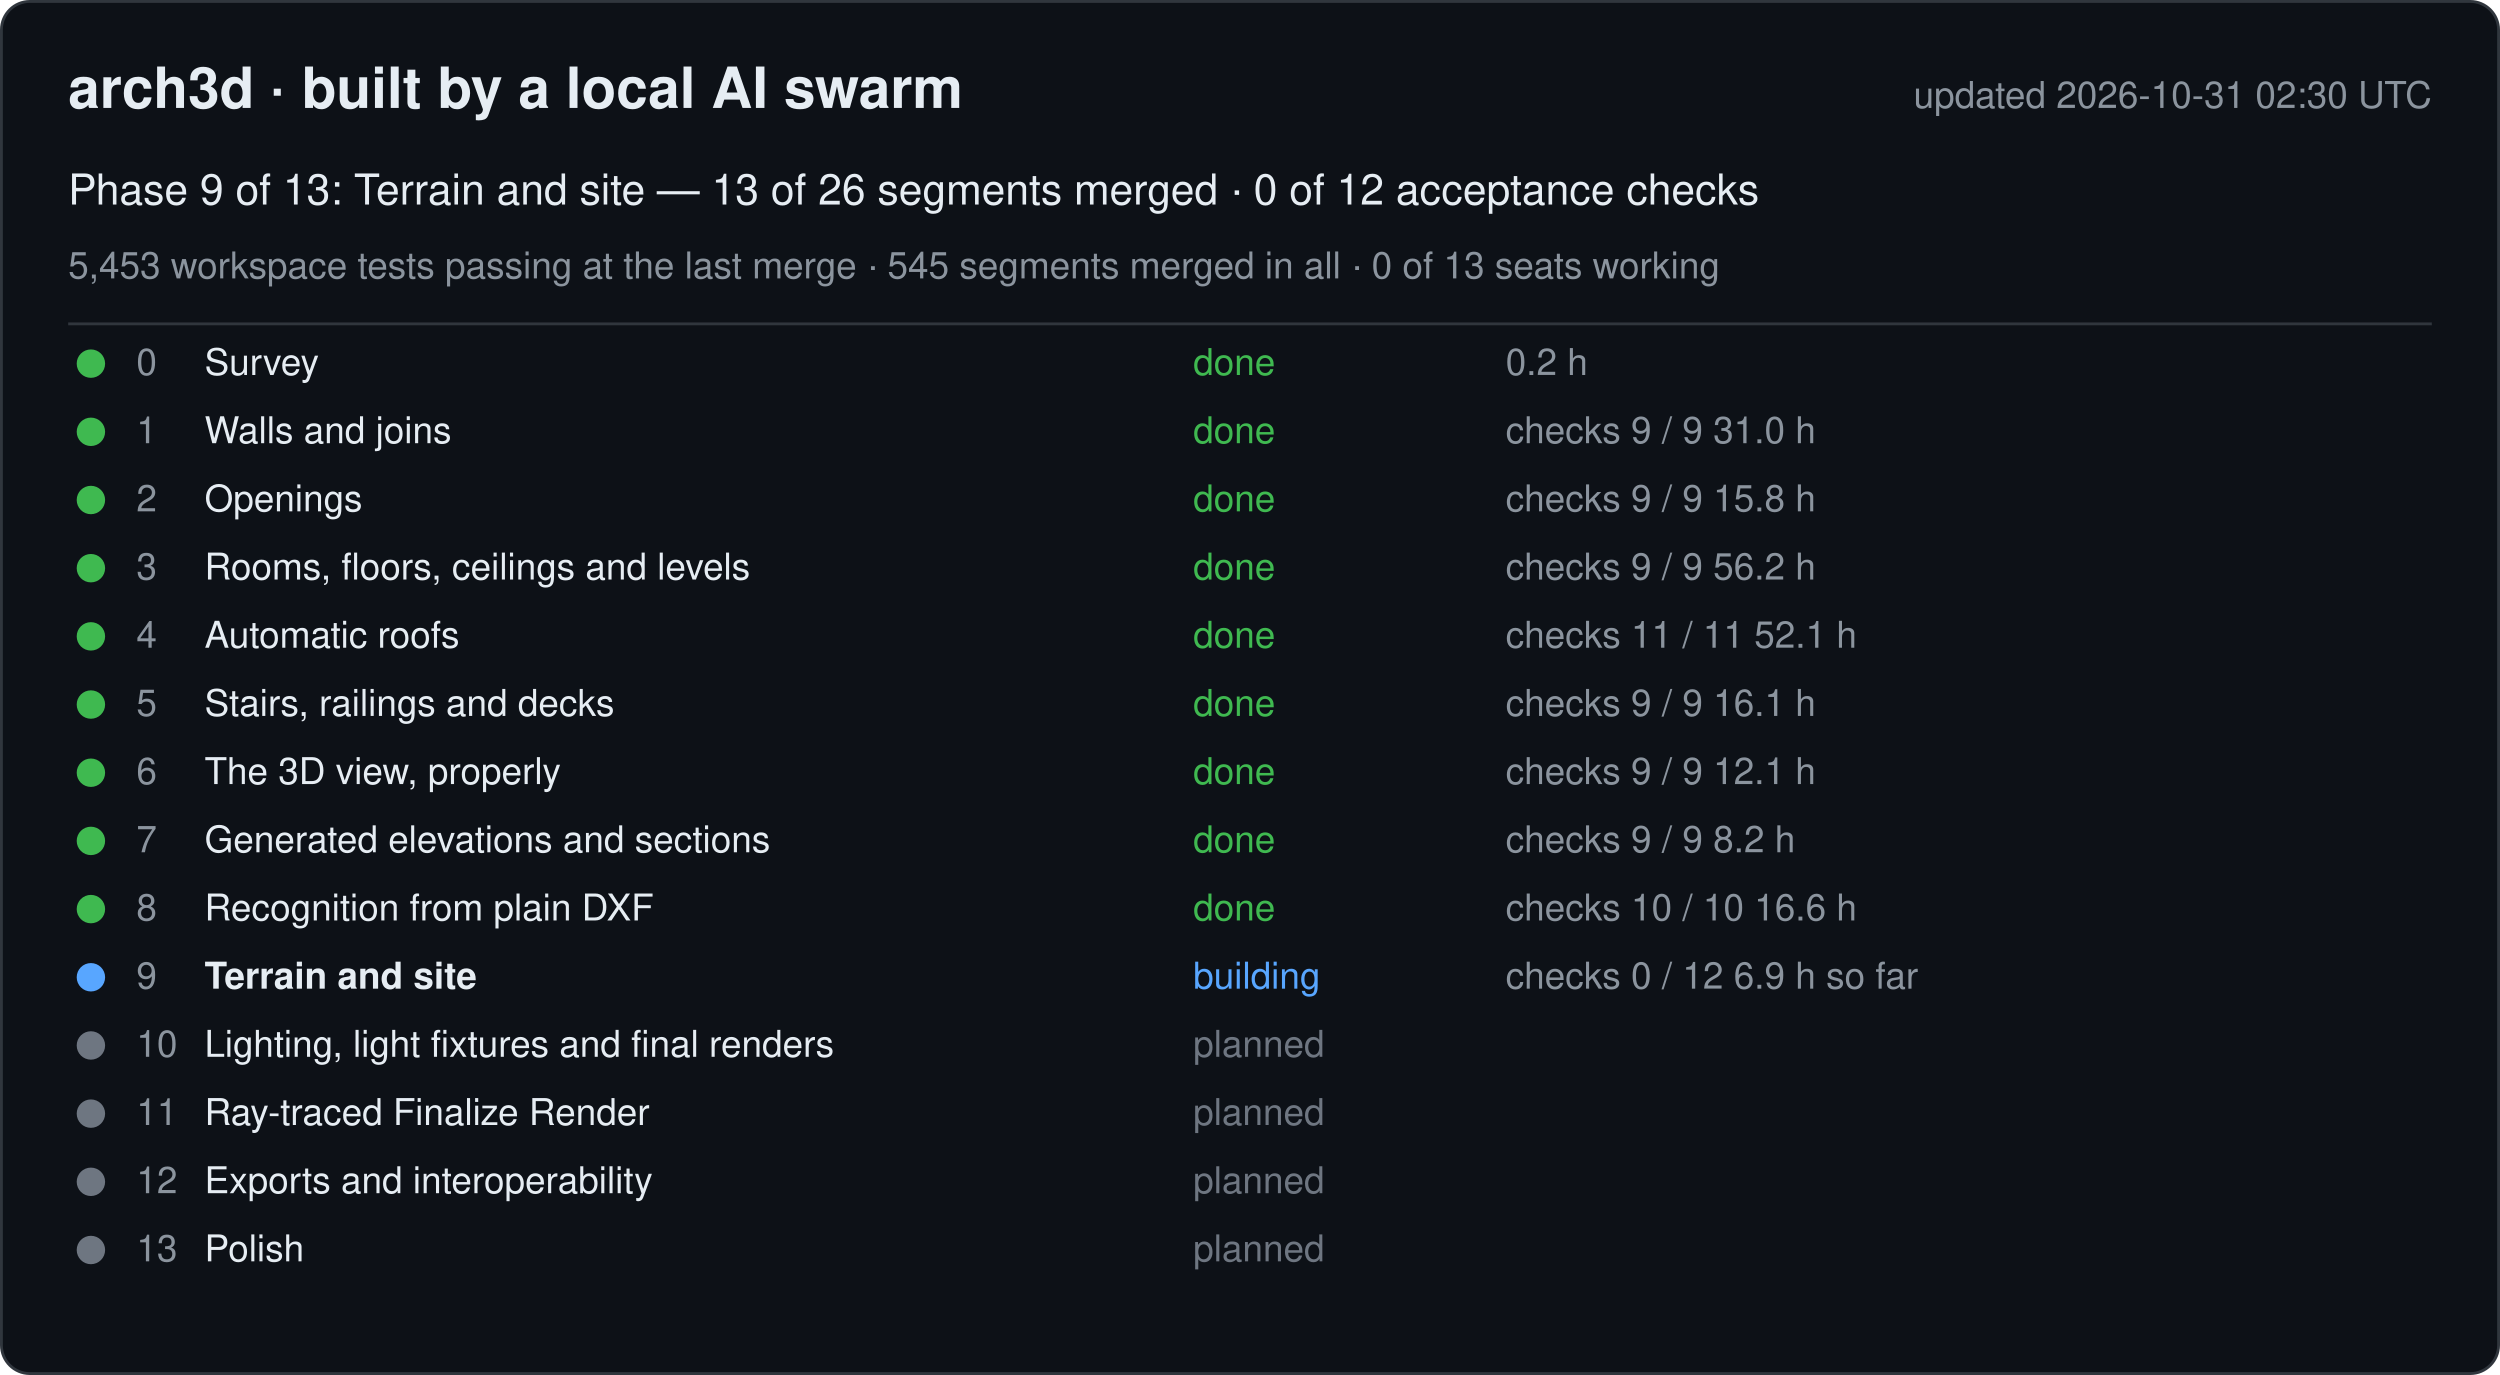
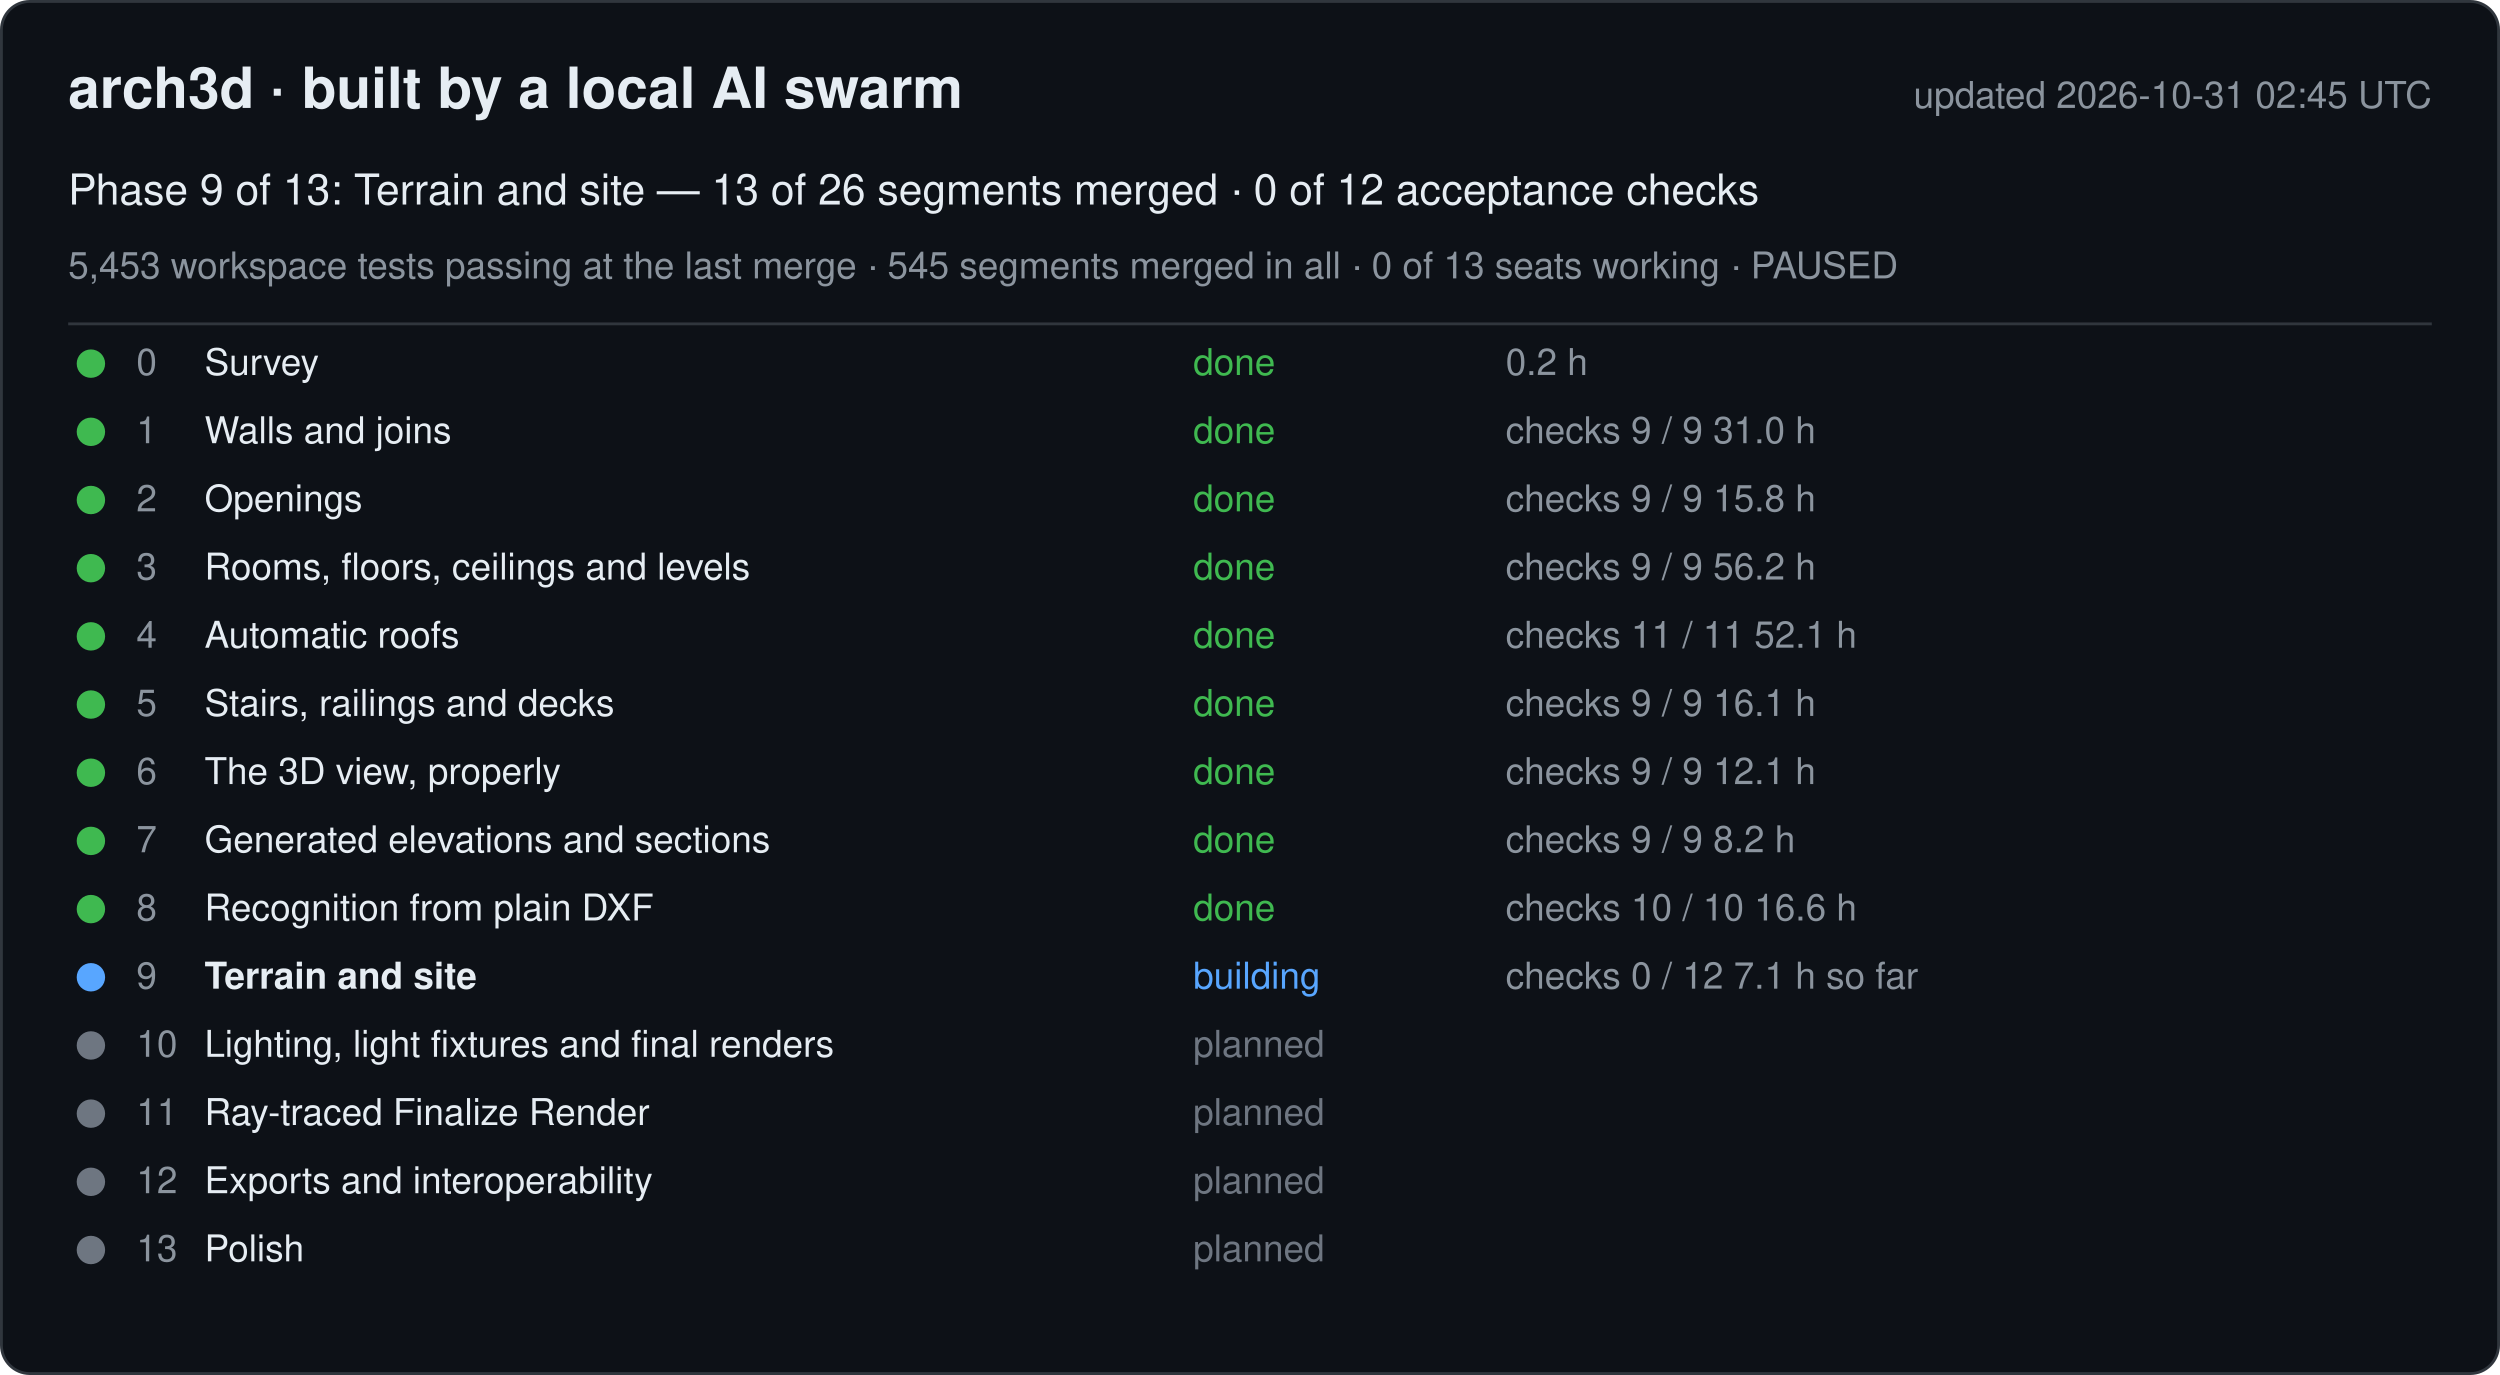
<svg xmlns="http://www.w3.org/2000/svg" width="880" height="484" viewBox="0 0 880 484" font-family="-apple-system, Segoe UI, Helvetica, Arial, sans-serif">
  <rect x="0.5" y="0.5" width="879" height="483" rx="10" fill="#0d1117" stroke="#30363d" />
  <text x="24" y="38" font-size="20" font-weight="600" fill="#e6edf3">arch3d · built by a local AI swarm</text>
-   <text x="856" y="38" font-size="13" fill="#8b949e" text-anchor="end">updated 2026-10-31 02:30 UTC</text>
+   <text x="856" y="38" font-size="13" fill="#8b949e" text-anchor="end">updated 2026-10-31 02:45 UTC</text>
  <text x="24" y="72" font-size="15" fill="#e6edf3">Phase 9 of 13: Terrain and site — 13 of 26 segments merged · 0 of 12 acceptance checks</text>
-   <text x="24" y="98" font-size="13" fill="#8b949e">5,453 workspace tests passing at the last merge · 545 segments merged in all · 0 of 13 seats working</text>
+   <text x="24" y="98" font-size="13" fill="#8b949e">5,453 workspace tests passing at the last merge · 545 segments merged in all · 0 of 13 seats working · PAUSED</text>
  <line x1="24" y1="114" x2="856" y2="114" stroke="#30363d" />
  <g data-phase="0">
    <circle cx="32" cy="128" r="5" fill="#3fb950" />
    <text x="48" y="132" font-size="13" fill="#8b949e">0</text>
    <text x="72" y="132" font-size="13" fill="#e6edf3">Survey</text>
    <text x="420" y="132" font-size="13" fill="#3fb950">done</text>
    <text x="530" y="132" font-size="13" fill="#8b949e">0.2 h</text>
  </g>
  <g data-phase="1">
    <circle cx="32" cy="152" r="5" fill="#3fb950" />
    <text x="48" y="156" font-size="13" fill="#8b949e">1</text>
    <text x="72" y="156" font-size="13" fill="#e6edf3">Walls and joins</text>
    <text x="420" y="156" font-size="13" fill="#3fb950">done</text>
    <text x="530" y="156" font-size="13" fill="#8b949e">checks 9 / 9   31.0 h</text>
  </g>
  <g data-phase="2">
    <circle cx="32" cy="176" r="5" fill="#3fb950" />
    <text x="48" y="180" font-size="13" fill="#8b949e">2</text>
    <text x="72" y="180" font-size="13" fill="#e6edf3">Openings</text>
    <text x="420" y="180" font-size="13" fill="#3fb950">done</text>
    <text x="530" y="180" font-size="13" fill="#8b949e">checks 9 / 9   15.8 h</text>
  </g>
  <g data-phase="3">
    <circle cx="32" cy="200" r="5" fill="#3fb950" />
    <text x="48" y="204" font-size="13" fill="#8b949e">3</text>
    <text x="72" y="204" font-size="13" fill="#e6edf3">Rooms, floors, ceilings and levels</text>
    <text x="420" y="204" font-size="13" fill="#3fb950">done</text>
    <text x="530" y="204" font-size="13" fill="#8b949e">checks 9 / 9   56.2 h</text>
  </g>
  <g data-phase="4">
    <circle cx="32" cy="224" r="5" fill="#3fb950" />
    <text x="48" y="228" font-size="13" fill="#8b949e">4</text>
    <text x="72" y="228" font-size="13" fill="#e6edf3">Automatic roofs</text>
    <text x="420" y="228" font-size="13" fill="#3fb950">done</text>
    <text x="530" y="228" font-size="13" fill="#8b949e">checks 11 / 11   52.1 h</text>
  </g>
  <g data-phase="5">
    <circle cx="32" cy="248" r="5" fill="#3fb950" />
    <text x="48" y="252" font-size="13" fill="#8b949e">5</text>
    <text x="72" y="252" font-size="13" fill="#e6edf3">Stairs, railings and decks</text>
    <text x="420" y="252" font-size="13" fill="#3fb950">done</text>
    <text x="530" y="252" font-size="13" fill="#8b949e">checks 9 / 9   16.1 h</text>
  </g>
  <g data-phase="6">
    <circle cx="32" cy="272" r="5" fill="#3fb950" />
    <text x="48" y="276" font-size="13" fill="#8b949e">6</text>
    <text x="72" y="276" font-size="13" fill="#e6edf3">The 3D view, properly</text>
    <text x="420" y="276" font-size="13" fill="#3fb950">done</text>
    <text x="530" y="276" font-size="13" fill="#8b949e">checks 9 / 9   12.1 h</text>
  </g>
  <g data-phase="7">
    <circle cx="32" cy="296" r="5" fill="#3fb950" />
    <text x="48" y="300" font-size="13" fill="#8b949e">7</text>
    <text x="72" y="300" font-size="13" fill="#e6edf3">Generated elevations and sections</text>
    <text x="420" y="300" font-size="13" fill="#3fb950">done</text>
    <text x="530" y="300" font-size="13" fill="#8b949e">checks 9 / 9   8.2 h</text>
  </g>
  <g data-phase="8">
    <circle cx="32" cy="320" r="5" fill="#3fb950" />
    <text x="48" y="324" font-size="13" fill="#8b949e">8</text>
    <text x="72" y="324" font-size="13" fill="#e6edf3">Recognition from plain DXF</text>
    <text x="420" y="324" font-size="13" fill="#3fb950">done</text>
    <text x="530" y="324" font-size="13" fill="#8b949e">checks 10 / 10   16.6 h</text>
  </g>
  <g data-phase="9">
    <circle cx="32" cy="344" r="5" fill="#58a6ff" />
    <text x="48" y="348" font-size="13" fill="#8b949e">9</text>
    <text x="72" y="348" font-size="13" fill="#e6edf3" font-weight="600">Terrain and site</text>
    <text x="420" y="348" font-size="13" fill="#58a6ff">building</text>
-     <text x="530" y="348" font-size="13" fill="#8b949e">checks 0 / 12   6.9 h so far</text>
+     <text x="530" y="348" font-size="13" fill="#8b949e">checks 0 / 12   7.1 h so far</text>
  </g>
  <g data-phase="10">
    <circle cx="32" cy="368" r="5" fill="#6e7681" />
    <text x="48" y="372" font-size="13" fill="#8b949e">10</text>
    <text x="72" y="372" font-size="13" fill="#e6edf3">Lighting, light fixtures and final renders</text>
    <text x="420" y="372" font-size="13" fill="#6e7681">planned</text>
    <text x="530" y="372" font-size="13" fill="#8b949e" />
  </g>
  <g data-phase="11">
    <circle cx="32" cy="392" r="5" fill="#6e7681" />
    <text x="48" y="396" font-size="13" fill="#8b949e">11</text>
    <text x="72" y="396" font-size="13" fill="#e6edf3">Ray-traced Finalize Render</text>
    <text x="420" y="396" font-size="13" fill="#6e7681">planned</text>
    <text x="530" y="396" font-size="13" fill="#8b949e" />
  </g>
  <g data-phase="12">
    <circle cx="32" cy="416" r="5" fill="#6e7681" />
    <text x="48" y="420" font-size="13" fill="#8b949e">12</text>
    <text x="72" y="420" font-size="13" fill="#e6edf3">Exports and interoperability</text>
    <text x="420" y="420" font-size="13" fill="#6e7681">planned</text>
    <text x="530" y="420" font-size="13" fill="#8b949e" />
  </g>
  <g data-phase="13">
    <circle cx="32" cy="440" r="5" fill="#6e7681" />
    <text x="48" y="444" font-size="13" fill="#8b949e">13</text>
    <text x="72" y="444" font-size="13" fill="#e6edf3">Polish</text>
    <text x="420" y="444" font-size="13" fill="#6e7681">planned</text>
    <text x="530" y="444" font-size="13" fill="#8b949e" />
  </g>
</svg>
